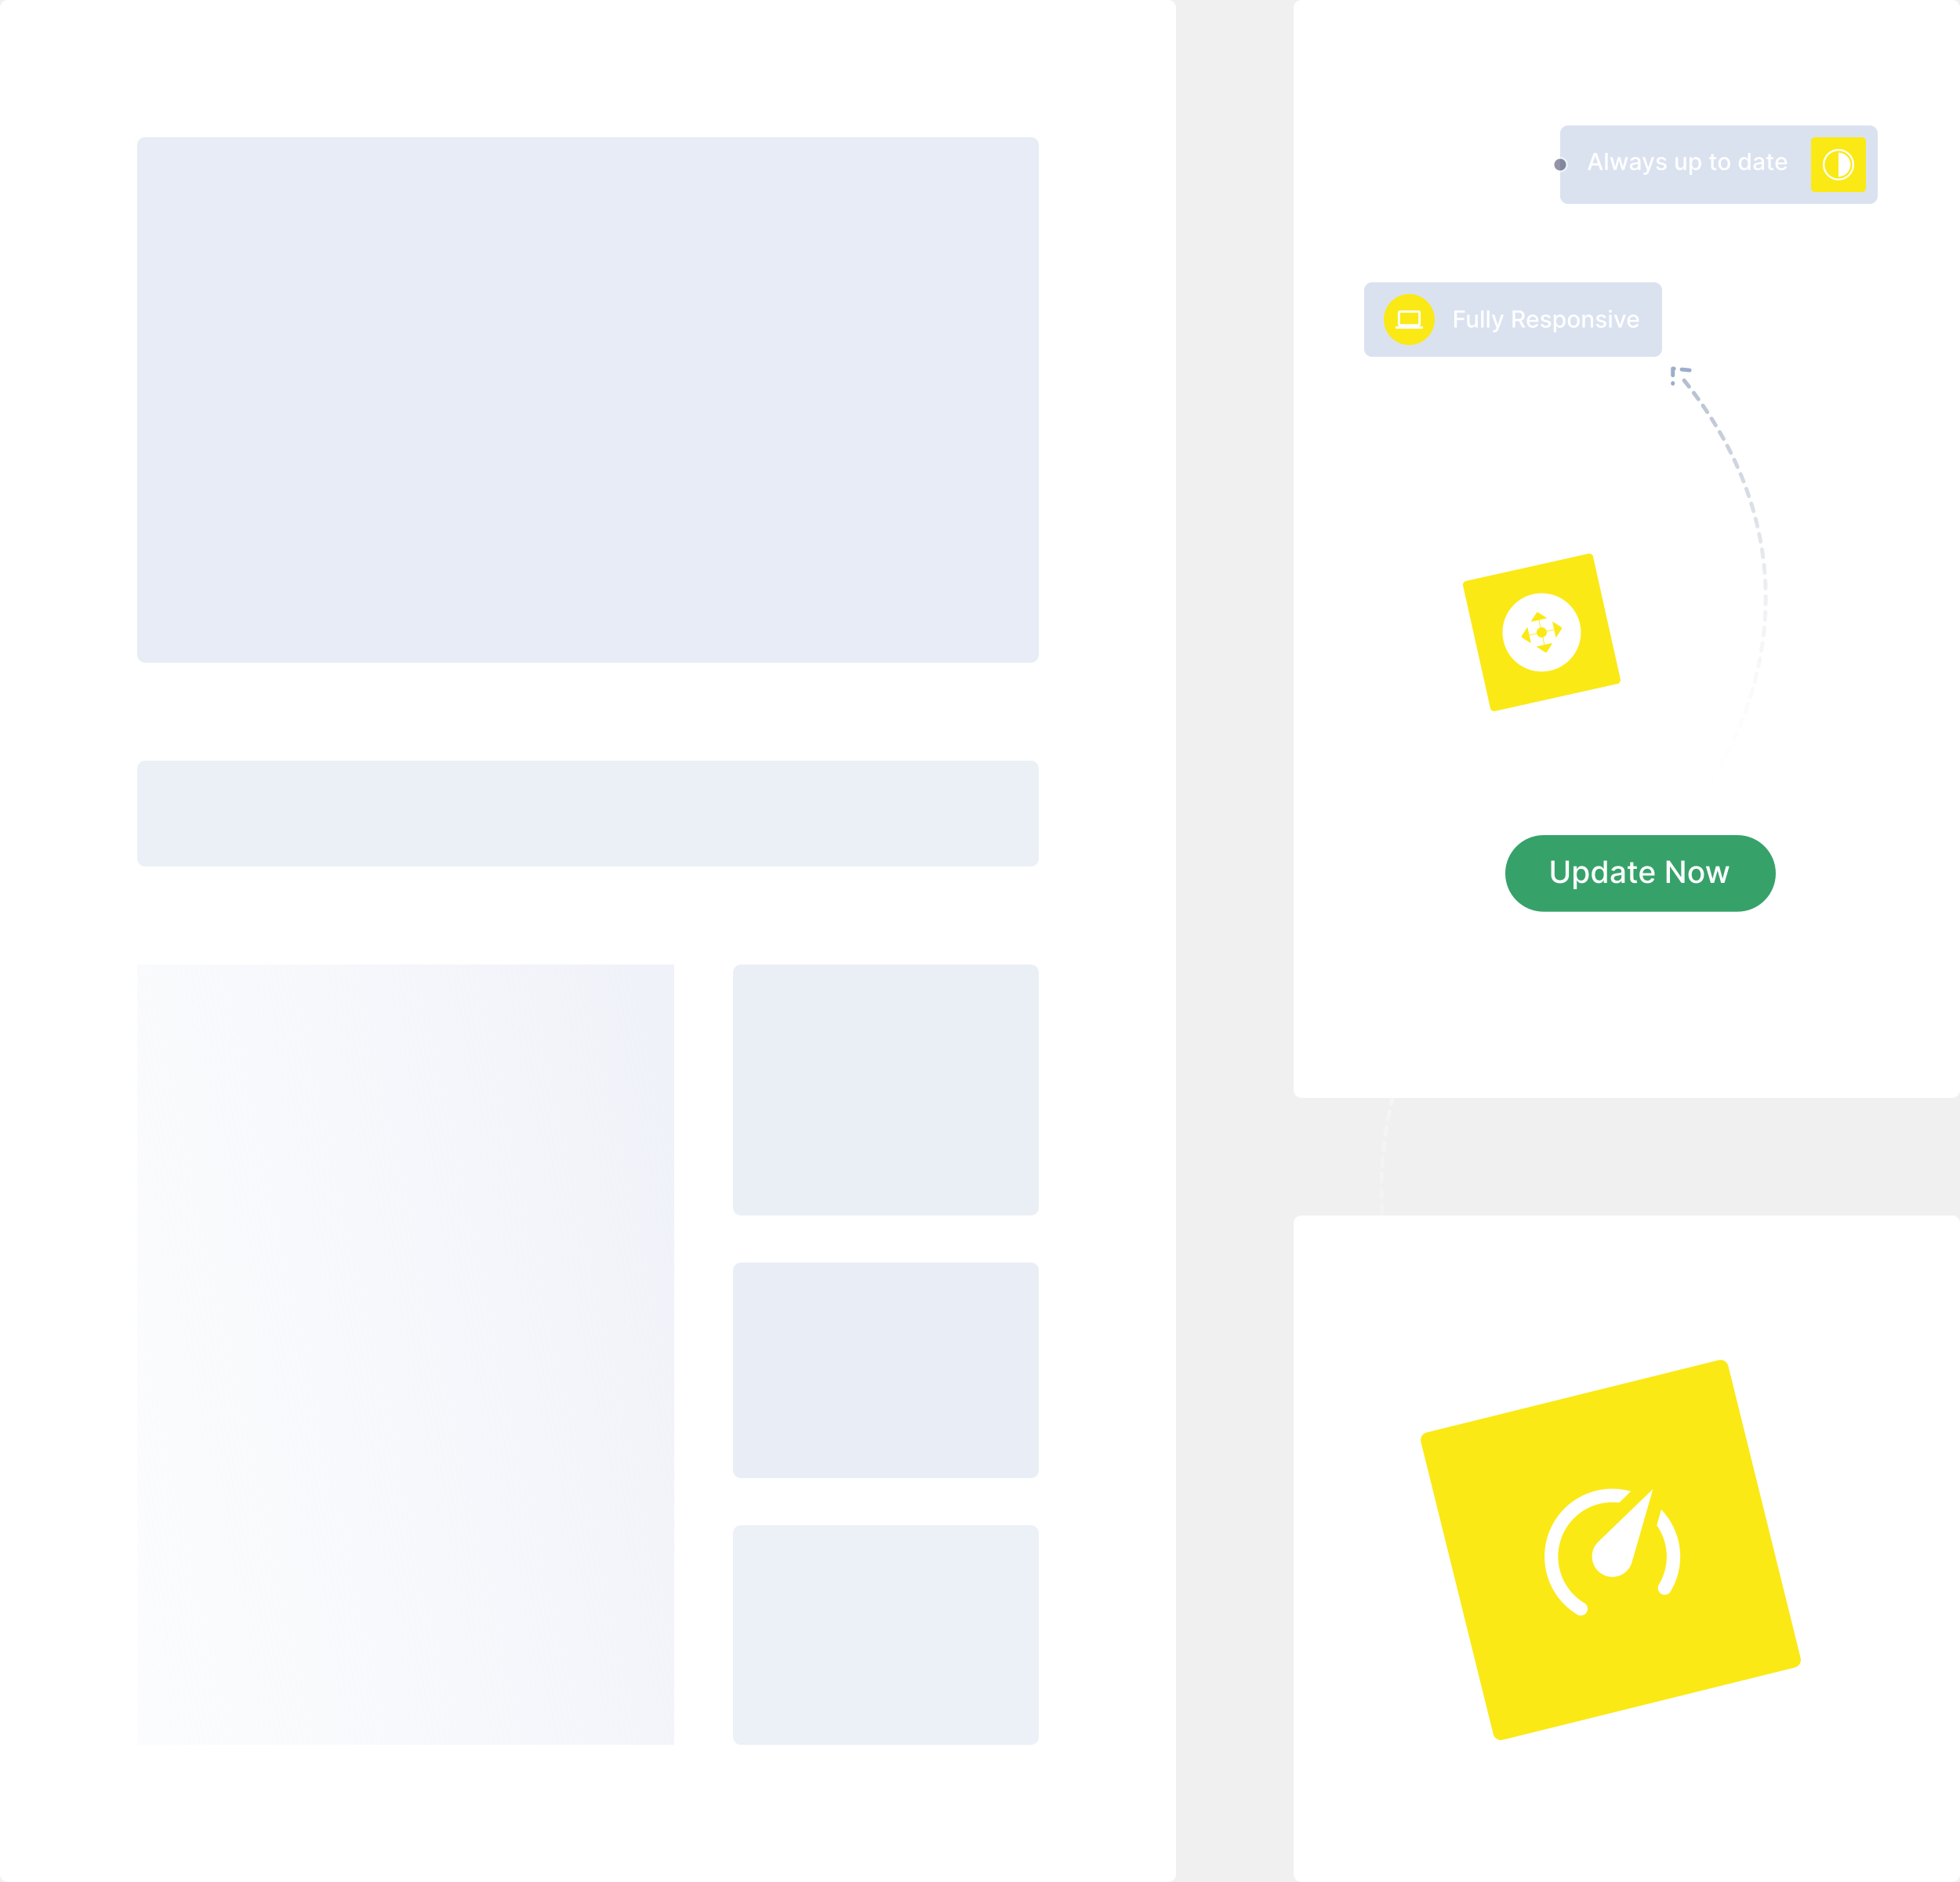
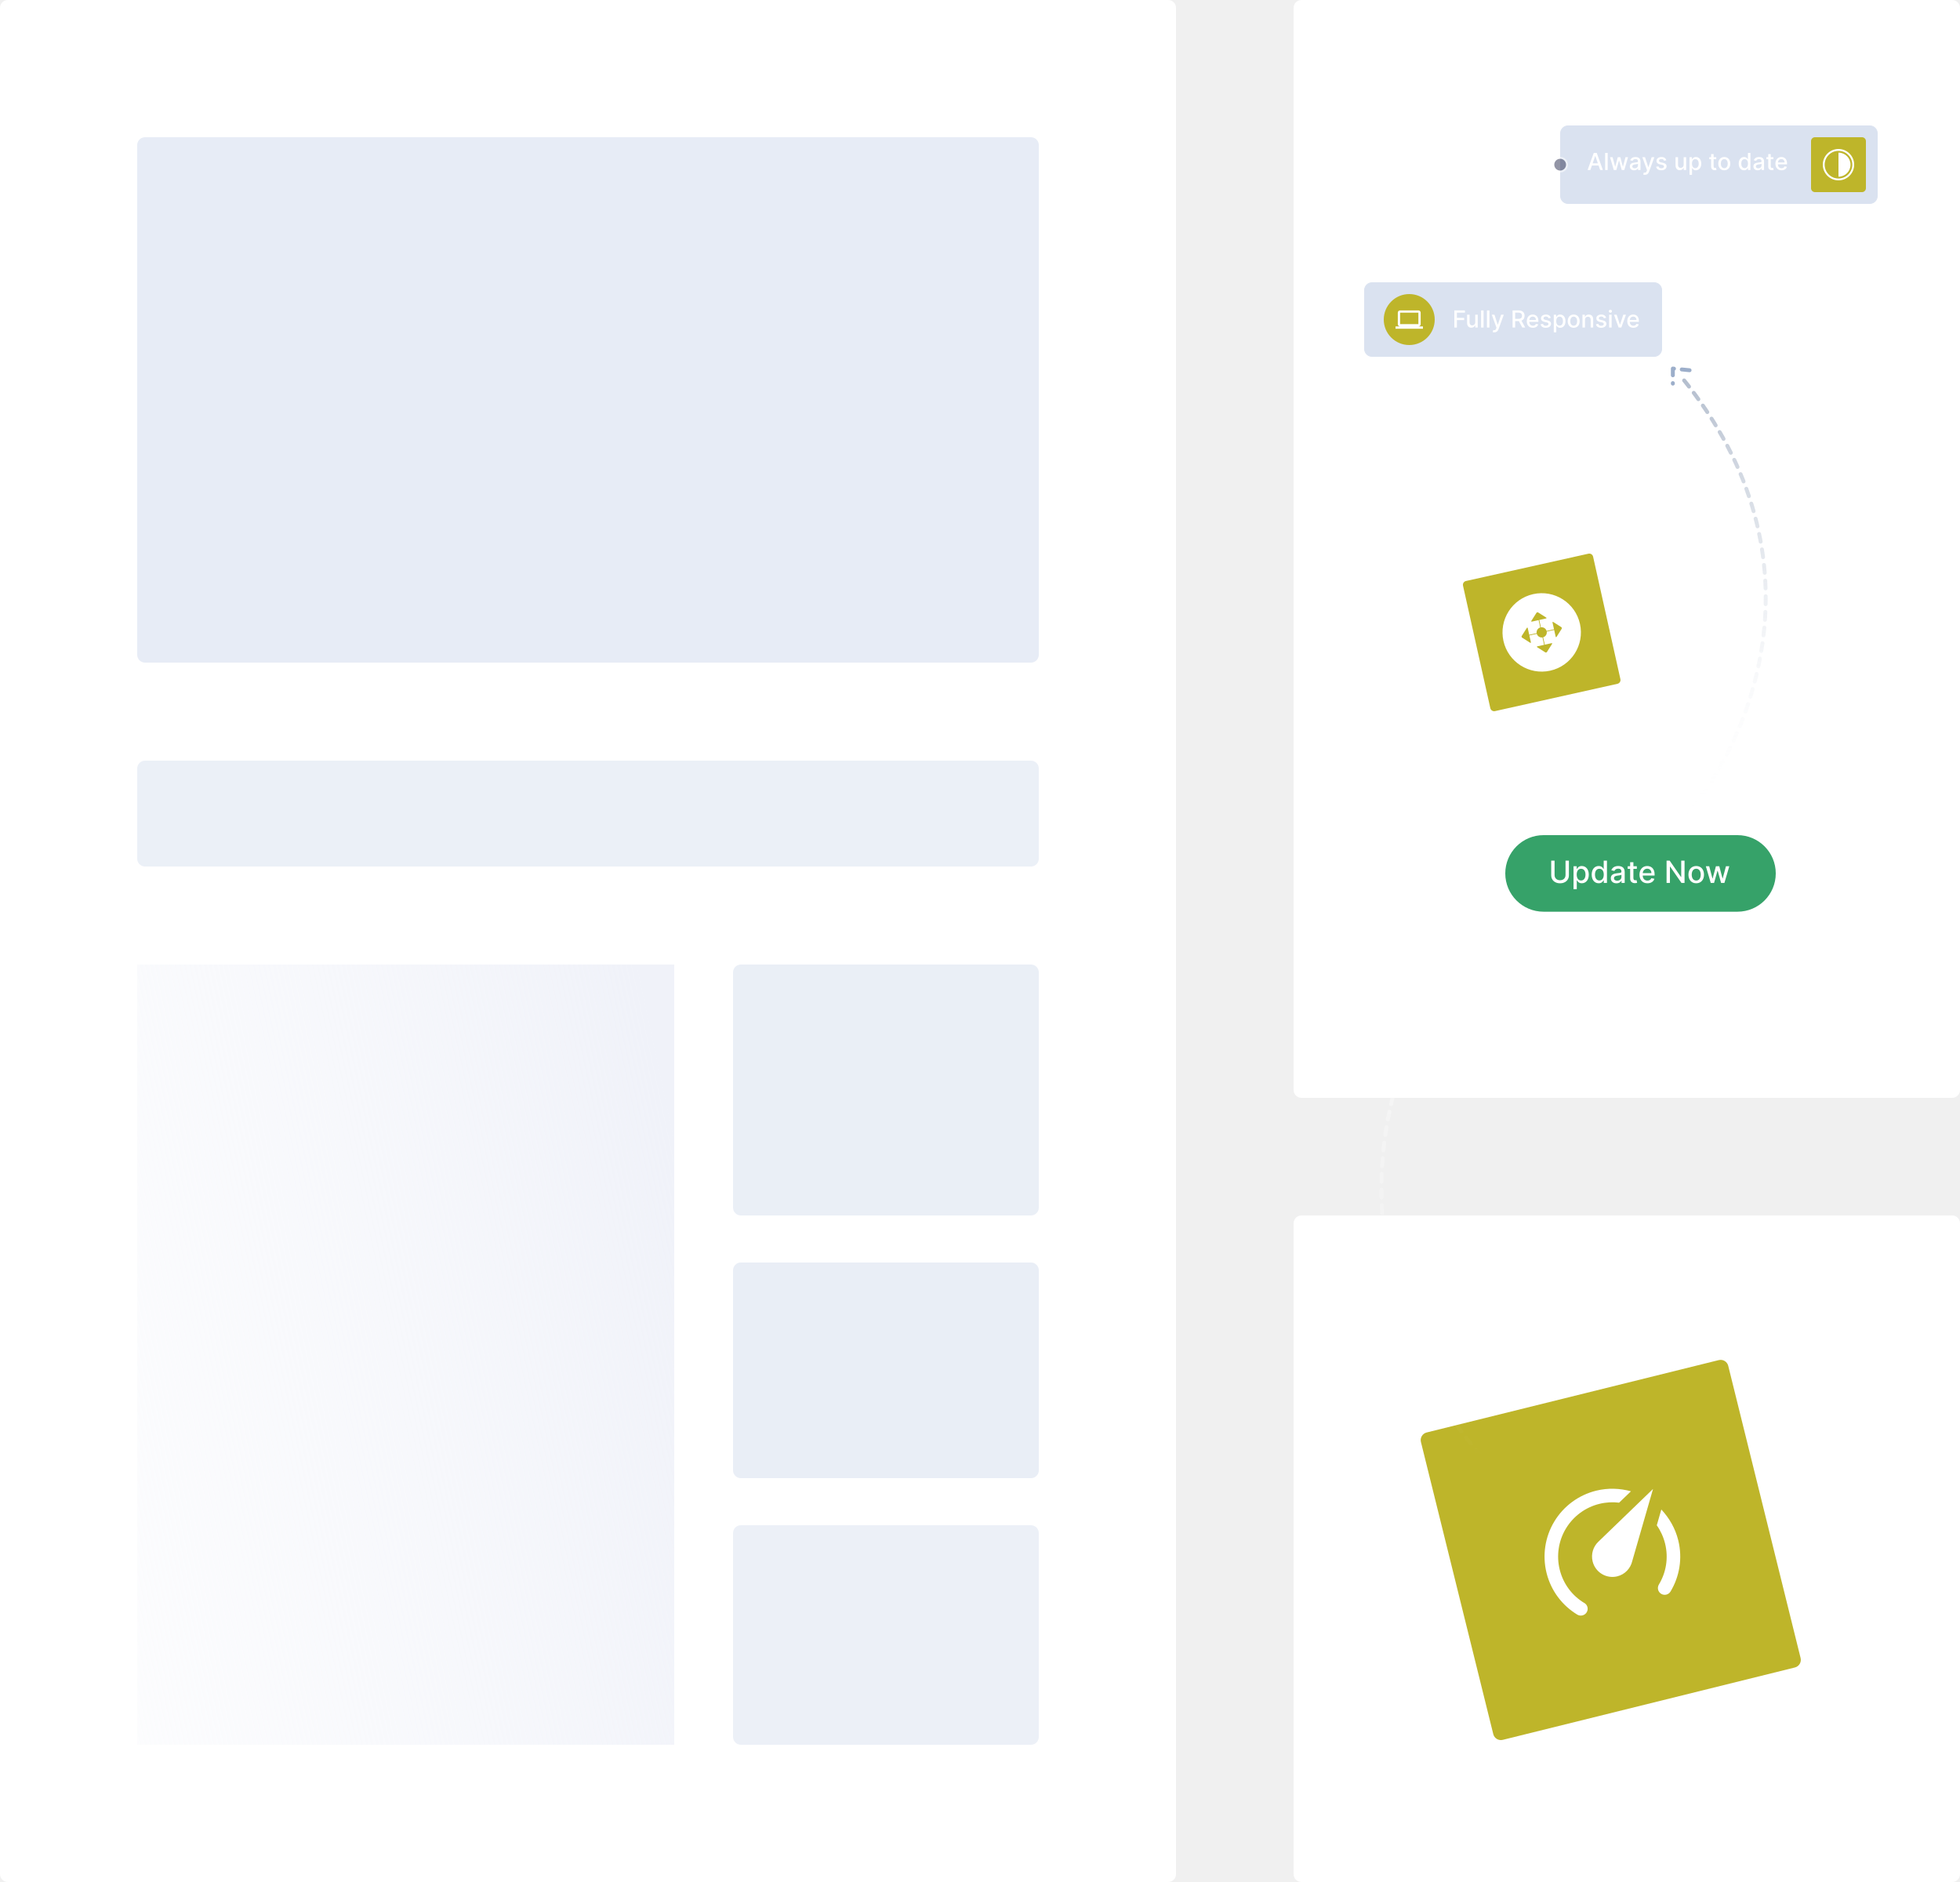
<svg xmlns="http://www.w3.org/2000/svg" width="500" height="480" viewBox="0 0 500 480" fill="none">
  <rect x="330" y="310" width="170" height="170" rx="2" fill="white" />
-   <rect x="362" y="365.831" width="80.765" height="80.765" rx="2" transform="rotate(-13.9128 362 365.831)" fill="#FAE915" />
+   <rect x="362" y="365.831" width="80.765" height="80.765" rx="2" transform="rotate(-13.9128 362 365.831)" fill="#beb52a" />
  <path d="M412.572 402.039C411.235 402.37 409.822 402.156 408.643 401.445C407.464 400.734 406.615 399.584 406.284 398.247C405.818 396.366 406.435 394.466 407.718 393.239L421.691 379.757L416.388 398.152C415.956 400.006 414.538 401.552 412.572 402.039ZM407.162 380.2C410.203 379.447 413.25 379.584 416.061 380.349L413.037 383.256C411.434 383.047 409.675 383.144 407.995 383.56C404.43 384.443 401.363 386.705 399.467 389.85C397.571 392.995 397.002 396.764 397.884 400.328C398.804 404.041 401.131 407.03 404.167 408.846L404.183 408.842C405.001 409.335 405.263 410.393 404.77 411.21C404.277 412.028 403.202 412.294 402.389 411.818C398.595 409.531 395.673 405.797 394.525 401.16C393.421 396.705 394.132 391.994 396.502 388.063C398.873 384.132 402.707 381.304 407.162 380.2ZM428.123 392.838C429.271 397.474 428.43 402.14 426.143 405.934C425.646 406.735 424.587 406.997 423.77 406.504C422.952 406.011 422.69 404.953 423.183 404.135C425.016 401.096 425.683 397.383 424.763 393.67C424.347 391.99 423.612 390.389 422.649 389.023L423.808 384.992C425.826 387.166 427.365 389.78 428.123 392.838Z" fill="white" />
  <rect width="300" height="480" rx="2" fill="white" />
  <rect x="35" y="35" width="230" height="134" rx="2" fill="#DAE2F0" fill-opacity="0.66" />
  <rect opacity="0.53" x="35" y="194" width="230" height="27" rx="2" fill="#DAE2F0" />
  <rect x="35" y="246" width="137" height="199" fill="url(#paint0_linear_1028_1032)" />
  <rect opacity="0.57" x="187" y="246" width="78" height="64" rx="2" fill="#DAE2F0" />
  <rect opacity="0.6" x="187" y="322" width="78" height="55" rx="2" fill="#DAE2F0" />
  <rect opacity="0.5" x="187" y="389" width="78" height="56" rx="2" fill="#DAE2F0" />
  <path d="M377.795 371.295C358.482 349.772 331.574 292.451 378.448 235.356" stroke="url(#paint1_linear_1028_1032)" stroke-linecap="round" stroke-linejoin="round" stroke-dasharray="2 2" />
  <path d="M375.753 233.513L380.883 233V237.617" stroke="url(#paint2_linear_1028_1032)" stroke-linecap="round" stroke-linejoin="round" stroke-dasharray="2 2" />
  <rect x="330" width="170" height="280" rx="2" fill="white" />
  <rect x="384" y="213" width="69" height="19.528" rx="9.764" fill="#36A269" />
  <path d="M399.37 219.51V223.177C399.37 223.948 398.838 224.503 397.972 224.503C397.109 224.503 396.574 223.948 396.574 223.177V219.51H395.717V223.246C395.717 224.439 396.61 225.285 397.972 225.285C399.334 225.285 400.23 224.439 400.23 223.246V219.51H399.37Z" fill="white" />
  <path d="M401.41 226.788H402.239V224.528H402.289C402.439 224.8 402.744 225.274 403.521 225.274C404.553 225.274 405.302 224.447 405.302 223.069C405.302 221.687 404.541 220.875 403.512 220.875C402.722 220.875 402.436 221.357 402.289 221.621H402.22V220.93H401.41V226.788ZM402.222 223.06C402.222 222.17 402.611 221.579 403.335 221.579C404.087 221.579 404.464 222.214 404.464 223.06C404.464 223.915 404.075 224.567 403.335 224.567C402.622 224.567 402.222 223.956 402.222 223.06Z" fill="white" />
  <path d="M407.826 225.274C408.602 225.274 408.908 224.8 409.057 224.528H409.127V225.191H409.937V219.51H409.107V221.621H409.057C408.908 221.357 408.625 220.875 407.831 220.875C406.802 220.875 406.045 221.687 406.045 223.069C406.045 224.447 406.791 225.274 407.826 225.274ZM408.009 224.567C407.268 224.567 406.883 223.915 406.883 223.06C406.883 222.214 407.26 221.579 408.009 221.579C408.733 221.579 409.121 222.17 409.121 223.06C409.121 223.956 408.725 224.567 408.009 224.567Z" fill="white" />
  <path d="M412.36 225.285C413.065 225.285 413.462 224.927 413.62 224.608H413.653V225.191H414.463V222.361C414.463 221.121 413.487 220.875 412.81 220.875C412.039 220.875 411.329 221.185 411.051 221.962L411.831 222.139C411.953 221.837 412.263 221.546 412.821 221.546C413.356 221.546 413.631 221.826 413.631 222.309V222.328C413.631 222.63 413.32 222.625 412.555 222.714C411.747 222.808 410.921 223.019 410.921 223.987C410.921 224.825 411.55 225.285 412.36 225.285ZM412.541 224.619C412.072 224.619 411.734 224.408 411.734 223.998C411.734 223.554 412.127 223.396 412.607 223.332C412.876 223.296 413.514 223.224 413.634 223.105V223.654C413.634 224.159 413.231 224.619 412.541 224.619Z" fill="white" />
  <path d="M417.557 220.93H416.683V219.909H415.853V220.93H415.229V221.596H415.853V224.112C415.851 224.886 416.442 225.26 417.096 225.246C417.36 225.243 417.537 225.194 417.634 225.157L417.485 224.472C417.429 224.483 417.326 224.508 417.193 224.508C416.924 224.508 416.683 224.42 416.683 223.94V221.596H417.557V220.93Z" fill="white" />
  <path d="M420.265 225.277C421.194 225.277 421.851 224.819 422.04 224.126L421.255 223.984C421.105 224.386 420.745 224.592 420.273 224.592C419.563 224.592 419.086 224.131 419.064 223.31H422.093V223.016C422.093 221.476 421.172 220.875 420.206 220.875C419.019 220.875 418.237 221.779 418.237 223.088C418.237 224.411 419.008 225.277 420.265 225.277ZM419.066 222.689C419.1 222.084 419.538 221.56 420.212 221.56C420.856 221.56 421.277 222.037 421.28 222.689H419.066Z" fill="white" />
  <path d="M429.732 219.51H428.883V223.682H428.83L425.94 219.51H425.147V225.191H426.004V221.024H426.057L428.944 225.191H429.732V219.51Z" fill="white" />
  <path d="M432.71 225.277C433.912 225.277 434.697 224.397 434.697 223.08C434.697 221.754 433.912 220.875 432.71 220.875C431.509 220.875 430.724 221.754 430.724 223.08C430.724 224.397 431.509 225.277 432.71 225.277ZM432.713 224.58C431.928 224.58 431.562 223.895 431.562 223.077C431.562 222.261 431.928 221.568 432.713 221.568C433.493 221.568 433.859 222.261 433.859 223.077C433.859 223.895 433.493 224.58 432.713 224.58Z" fill="white" />
  <path d="M436.416 225.191H437.26L438.125 222.114H438.189L439.054 225.191H439.9L441.151 220.93H440.294L439.465 224.045H439.423L438.591 220.93H437.734L436.896 224.059H436.855L436.02 220.93H435.163L436.416 225.191Z" fill="white" />
  <path d="M429.313 209C445.373 191.102 467.749 143.437 428.77 95.96" stroke="url(#paint3_linear_1028_1032)" stroke-linecap="round" stroke-linejoin="round" stroke-dasharray="2 2" />
  <path d="M431.011 94.427L426.746 94V97.839" stroke="#9CAECA" stroke-linecap="round" stroke-linejoin="round" stroke-dasharray="2 2" />
  <path d="M425.919 209.551C429.35 203.094 432.466 187.388 417.488 176.228" stroke="url(#paint4_linear_1028_1032)" stroke-width="0.7" stroke-linecap="round" stroke-linejoin="round" stroke-dasharray="2 2" />
  <rect x="348.1" y="72.1" width="75.8" height="18.8" rx="1.9" fill="#DAE2F0" stroke="#DAE2F0" stroke-width="0.2" />
  <path d="M371 83.538H371.658V81.636H373.512V81.071H371.658V79.742H373.706V79.175H371V83.538Z" fill="white" />
  <path d="M376.333 82.181C376.335 82.737 375.921 83.001 375.563 83.001C375.169 83.001 374.896 82.716 374.896 82.271V80.266H374.259V82.347C374.259 83.159 374.705 83.581 375.333 83.581C375.825 83.581 376.16 83.321 376.311 82.972H376.345V83.538H376.972V80.266H376.333V82.181Z" fill="white" />
  <path d="M378.465 79.175H377.828V83.538H378.465V79.175Z" fill="white" />
  <path d="M379.959 79.175H379.322V83.538H379.959V79.175Z" fill="white" />
  <path d="M381.219 84.766C381.745 84.766 382.077 84.491 382.267 83.975L383.62 80.272L382.932 80.266L382.103 82.805H382.069L381.24 80.266H380.558L381.756 83.581L381.677 83.798C381.515 84.233 381.287 84.269 380.938 84.173L380.784 84.695C380.861 84.729 381.027 84.766 381.219 84.766Z" fill="white" />
  <path d="M385.859 83.538H386.518V81.887H387.413C387.428 81.887 387.44 81.887 387.455 81.887L388.342 83.538H389.092L388.124 81.772C388.659 81.574 388.925 81.129 388.925 80.543C388.925 79.739 388.427 79.175 387.415 79.175H385.859V83.538ZM386.518 81.32V79.739H387.344C387.994 79.739 388.263 80.048 388.263 80.543C388.263 81.035 387.994 81.32 387.353 81.32H386.518Z" fill="white" />
  <path d="M391.045 83.604C391.759 83.604 392.264 83.253 392.409 82.72L391.806 82.612C391.691 82.921 391.414 83.078 391.051 83.078C390.506 83.078 390.139 82.724 390.122 82.094H392.449V81.868C392.449 80.685 391.742 80.223 391 80.223C390.088 80.223 389.487 80.918 389.487 81.923C389.487 82.94 390.08 83.604 391.045 83.604ZM390.124 81.617C390.15 81.152 390.487 80.749 391.004 80.749C391.499 80.749 391.823 81.116 391.825 81.617H390.124Z" fill="white" />
  <path d="M395.608 81.065C395.476 80.555 395.078 80.223 394.37 80.223C393.631 80.223 393.107 80.613 393.107 81.192C393.107 81.657 393.388 81.966 394.002 82.102L394.556 82.224C394.871 82.294 395.018 82.435 395.018 82.639C395.018 82.893 394.748 83.091 394.33 83.091C393.949 83.091 393.703 82.927 393.627 82.605L393.011 82.699C393.118 83.278 393.599 83.604 394.334 83.604C395.125 83.604 395.672 83.185 395.672 82.592C395.672 82.13 395.378 81.844 394.777 81.706L394.257 81.587C393.897 81.501 393.742 81.38 393.744 81.158C393.742 80.907 394.015 80.728 394.377 80.728C394.773 80.728 394.956 80.947 395.031 81.167L395.608 81.065Z" fill="white" />
  <path d="M396.373 84.766H397.01V83.029H397.048C397.163 83.238 397.398 83.602 397.994 83.602C398.787 83.602 399.362 82.967 399.362 81.908C399.362 80.847 398.778 80.223 397.988 80.223C397.381 80.223 397.161 80.594 397.048 80.796H396.995V80.266H396.373V84.766ZM396.997 81.902C396.997 81.218 397.295 80.764 397.851 80.764C398.429 80.764 398.719 81.252 398.719 81.902C398.719 82.558 398.42 83.059 397.851 83.059C397.304 83.059 396.997 82.59 396.997 81.902Z" fill="white" />
  <path d="M401.454 83.604C402.377 83.604 402.98 82.929 402.98 81.917C402.98 80.898 402.377 80.223 401.454 80.223C400.532 80.223 399.929 80.898 399.929 81.917C399.929 82.929 400.532 83.604 401.454 83.604ZM401.456 83.07C400.854 83.07 400.572 82.543 400.572 81.915C400.572 81.288 400.854 80.756 401.456 80.756C402.055 80.756 402.336 81.288 402.336 81.915C402.336 82.543 402.055 83.07 401.456 83.07Z" fill="white" />
  <path d="M404.328 81.595C404.328 81.073 404.648 80.775 405.091 80.775C405.523 80.775 405.786 81.058 405.786 81.533V83.538H406.423V81.457C406.423 80.647 405.977 80.223 405.308 80.223C404.816 80.223 404.494 80.451 404.343 80.798H404.303V80.266H403.691V83.538H404.328V81.595Z" fill="white" />
  <path d="M409.729 81.065C409.597 80.555 409.199 80.223 408.491 80.223C407.752 80.223 407.228 80.613 407.228 81.192C407.228 81.657 407.509 81.966 408.123 82.102L408.677 82.224C408.992 82.294 409.139 82.435 409.139 82.639C409.139 82.893 408.869 83.091 408.451 83.091C408.07 83.091 407.825 82.927 407.748 82.605L407.132 82.699C407.239 83.278 407.72 83.604 408.455 83.604C409.246 83.604 409.793 83.185 409.793 82.592C409.793 82.13 409.499 81.844 408.898 81.706L408.379 81.587C408.018 81.501 407.863 81.38 407.865 81.158C407.863 80.907 408.136 80.728 408.498 80.728C408.894 80.728 409.077 80.947 409.152 81.167L409.729 81.065Z" fill="white" />
  <path d="M410.494 83.538H411.131V80.266H410.494V83.538ZM410.816 79.761C411.035 79.761 411.218 79.59 411.218 79.381C411.218 79.173 411.035 79 410.816 79C410.594 79 410.413 79.173 410.413 79.381C410.413 79.59 410.594 79.761 410.816 79.761Z" fill="white" />
  <path d="M414.788 80.266H414.104L413.277 82.784H413.243L412.414 80.266H411.73L412.919 83.538H413.601L414.788 80.266Z" fill="white" />
  <path d="M416.68 83.604C417.393 83.604 417.898 83.253 418.043 82.72L417.44 82.612C417.325 82.921 417.048 83.078 416.686 83.078C416.141 83.078 415.774 82.724 415.757 82.094H418.084V81.868C418.084 80.685 417.376 80.223 416.635 80.223C415.723 80.223 415.122 80.918 415.122 81.923C415.122 82.94 415.714 83.604 416.68 83.604ZM415.759 81.617C415.785 81.152 416.121 80.749 416.639 80.749C417.134 80.749 417.457 81.116 417.46 81.617H415.759Z" fill="white" />
-   <circle cx="359.5" cy="81.5" r="6.5" fill="#FAE915" />
+   <circle cx="359.5" cy="81.5" r="6.5" fill="#beb52a" />
  <path d="M357.167 79.75H361.833V82.667H357.167V79.75ZM361.833 83.25C361.988 83.25 362.136 83.189 362.246 83.079C362.355 82.97 362.417 82.822 362.417 82.667V79.75C362.417 79.427 362.154 79.167 361.833 79.167H357.167C356.843 79.167 356.583 79.427 356.583 79.75V82.667C356.583 82.822 356.645 82.97 356.754 83.079C356.864 83.189 357.012 83.25 357.167 83.25H356V83.834H363V83.25H361.833Z" fill="white" />
-   <rect x="373" y="148.4" width="34" height="34" rx="1" transform="rotate(-12.5713 373 148.4)" fill="#FAE915" />
+   <rect x="373" y="148.4" width="34" height="34" rx="1" transform="rotate(-12.5713 373 148.4)" fill="#beb52a" />
  <circle cx="393.293" cy="161.293" r="10" transform="rotate(-12.5713 393.293 161.293)" fill="white" />
  <g clip-path="url(#clip0_1028_1032)">
-     <path d="M398.281 159.94L396.256 158.653C396.106 158.557 396.015 158.621 396.054 158.795L396.433 160.496L394.539 160.918C394.355 160.293 393.738 159.901 393.094 160L392.675 158.119L394.375 157.74C394.55 157.701 394.569 157.592 394.418 157.496L392.393 156.21C392.242 156.114 392.043 156.159 391.948 156.309L390.661 158.334C390.565 158.485 390.629 158.575 390.803 158.536L392.504 158.157L392.923 160.037C392.298 160.222 391.905 160.838 392.005 161.482L390.111 161.905L389.732 160.205C389.693 160.031 389.584 160.012 389.489 160.162L388.202 162.188C388.106 162.338 388.151 162.537 388.301 162.633L390.326 163.919C390.477 164.015 390.567 163.952 390.528 163.777L390.149 162.076L392.04 161.654C392.225 162.279 392.842 162.671 393.486 162.572L393.908 164.463L392.208 164.842C392.034 164.881 392.015 164.99 392.165 165.086L394.191 166.372C394.341 166.468 394.54 166.424 394.636 166.273L395.923 164.248C396.018 164.097 395.955 164.007 395.78 164.046L394.082 164.425L393.661 162.535C394.286 162.35 394.678 161.734 394.579 161.09L396.471 160.668L396.85 162.369C396.889 162.543 396.997 162.562 397.093 162.412L398.38 160.386C398.476 160.236 398.432 160.035 398.281 159.94Z" fill="#FAE915" />
+     <path d="M398.281 159.94L396.256 158.653C396.106 158.557 396.015 158.621 396.054 158.795L396.433 160.496L394.539 160.918C394.355 160.293 393.738 159.901 393.094 160L392.675 158.119L394.375 157.74C394.55 157.701 394.569 157.592 394.418 157.496L392.393 156.21C392.242 156.114 392.043 156.159 391.948 156.309L390.661 158.334C390.565 158.485 390.629 158.575 390.803 158.536L392.504 158.157L392.923 160.037C392.298 160.222 391.905 160.838 392.005 161.482L390.111 161.905L389.732 160.205C389.693 160.031 389.584 160.012 389.489 160.162L388.202 162.188C388.106 162.338 388.151 162.537 388.301 162.633L390.326 163.919C390.477 164.015 390.567 163.952 390.528 163.777L390.149 162.076L392.04 161.654C392.225 162.279 392.842 162.671 393.486 162.572L393.908 164.463L392.208 164.842C392.034 164.881 392.015 164.99 392.165 165.086L394.191 166.372C394.341 166.468 394.54 166.424 394.636 166.273L395.923 164.248C396.018 164.097 395.955 164.007 395.78 164.046L394.082 164.425L393.661 162.535C394.286 162.35 394.678 161.734 394.579 161.09L396.471 160.668L396.85 162.369C396.889 162.543 396.997 162.562 397.093 162.412L398.38 160.386C398.476 160.236 398.432 160.035 398.281 159.94Z" fill="#beb52a" />
  </g>
  <rect x="398.1" y="32.1" width="80.8" height="19.8" rx="1.9" fill="#DAE2F0" stroke="#DAE2F0" stroke-width="0.2" />
-   <rect x="462" y="35" width="14" height="14" rx="1" fill="#FAE915" />
+   <rect x="462" y="35" width="14" height="14" rx="1" fill="#beb52a" />
  <path d="M468.998 38C466.791 38 465 39.791 465 41.998C465 44.209 466.791 46 468.998 46C471.209 46 473 44.209 473 41.998C473 39.791 471.209 38 468.998 38ZM469 45.524C467.054 45.524 465.476 43.946 465.476 42C465.476 40.054 467.054 38.476 469 38.476C470.946 38.476 472.524 40.054 472.524 42C472.524 43.946 470.946 45.524 469 45.524ZM469 38.928V45.069C470.694 45.069 472.071 43.692 472.071 41.998C472.071 40.308 470.694 38.928 469 38.928Z" fill="white" />
  <path d="M405.699 43.364L406.099 42.209H407.804L408.202 43.364H408.901L407.331 39H406.57L405 43.364H405.699ZM406.291 41.655L406.935 39.793H406.969L407.612 41.655H406.291Z" fill="white" />
  <path d="M410.117 39H409.48V43.364H410.117V39Z" fill="white" />
  <path d="M411.684 43.364H412.332L412.996 41.001H413.045L413.71 43.364H414.36L415.321 40.091H414.663L414.026 42.484H413.994L413.354 40.091H412.696L412.053 42.494H412.021L411.379 40.091H410.721L411.684 43.364Z" fill="white" />
  <path d="M416.878 43.436C417.419 43.436 417.724 43.161 417.845 42.916H417.871V43.364H418.493V41.19C418.493 40.238 417.743 40.048 417.223 40.048C416.631 40.048 416.085 40.287 415.872 40.883L416.471 41.02C416.565 40.788 416.803 40.564 417.232 40.564C417.643 40.564 417.854 40.779 417.854 41.15V41.165C417.854 41.397 417.615 41.393 417.027 41.461C416.407 41.533 415.772 41.695 415.772 42.439C415.772 43.082 416.256 43.436 416.878 43.436ZM417.017 42.925C416.656 42.925 416.396 42.763 416.396 42.447C416.396 42.106 416.699 41.985 417.068 41.936C417.274 41.908 417.764 41.853 417.856 41.761V42.183C417.856 42.571 417.547 42.925 417.017 42.925Z" fill="white" />
  <path d="M419.627 44.591C420.153 44.591 420.486 44.316 420.675 43.8L422.028 40.097L421.34 40.091L420.511 42.631H420.477L419.648 40.091H418.967L420.164 43.406L420.085 43.624C419.923 44.058 419.695 44.094 419.346 43.999L419.192 44.521C419.269 44.555 419.435 44.591 419.627 44.591Z" fill="white" />
  <path d="M425.081 40.89C424.949 40.381 424.551 40.048 423.843 40.048C423.104 40.048 422.58 40.438 422.58 41.018C422.58 41.482 422.861 41.791 423.475 41.928L424.029 42.049C424.344 42.119 424.491 42.26 424.491 42.465C424.491 42.718 424.22 42.916 423.803 42.916C423.421 42.916 423.176 42.752 423.1 42.43L422.484 42.524C422.59 43.104 423.072 43.43 423.807 43.43C424.597 43.43 425.145 43.01 425.145 42.418C425.145 41.955 424.851 41.67 424.25 41.531L423.73 41.412C423.37 41.327 423.215 41.205 423.217 40.984C423.215 40.732 423.487 40.553 423.85 40.553C424.246 40.553 424.429 40.773 424.504 40.992L425.081 40.89Z" fill="white" />
  <path d="M429.507 42.006C429.509 42.562 429.095 42.827 428.737 42.827C428.343 42.827 428.07 42.541 428.07 42.096V40.091H427.433V42.173C427.433 42.984 427.879 43.406 428.507 43.406C428.999 43.406 429.334 43.146 429.485 42.797H429.519V43.364H430.146V40.091H429.507V42.006Z" fill="white" />
  <path d="M431.002 44.591H431.639V42.854H431.677C431.792 43.063 432.027 43.428 432.623 43.428C433.416 43.428 433.991 42.793 433.991 41.734C433.991 40.673 433.407 40.048 432.617 40.048C432.01 40.048 431.79 40.419 431.677 40.621H431.624V40.091H431.002V44.591ZM431.626 41.727C431.626 41.043 431.924 40.59 432.48 40.59C433.058 40.59 433.348 41.077 433.348 41.727C433.348 42.383 433.049 42.884 432.48 42.884C431.933 42.884 431.626 42.416 431.626 41.727Z" fill="white" />
  <path d="M437.82 40.091H437.149V39.307H436.512V40.091H436.033V40.602H436.512V42.535C436.51 43.129 436.964 43.417 437.467 43.406C437.669 43.404 437.806 43.366 437.88 43.338L437.765 42.812C437.722 42.82 437.644 42.84 437.541 42.84C437.335 42.84 437.149 42.771 437.149 42.403V40.602H437.82V40.091Z" fill="white" />
  <path d="M439.869 43.43C440.791 43.43 441.394 42.754 441.394 41.742C441.394 40.724 440.791 40.048 439.869 40.048C438.946 40.048 438.343 40.724 438.343 41.742C438.343 42.754 438.946 43.43 439.869 43.43ZM439.871 42.895C439.268 42.895 438.987 42.369 438.987 41.74C438.987 41.114 439.268 40.581 439.871 40.581C440.469 40.581 440.751 41.114 440.751 41.74C440.751 42.369 440.469 42.895 439.871 42.895Z" fill="white" />
  <path d="M444.918 43.428C445.515 43.428 445.749 43.063 445.864 42.854H445.918V43.364H446.54V39H445.903V40.621H445.864C445.749 40.419 445.532 40.048 444.923 40.048C444.132 40.048 443.55 40.673 443.55 41.734C443.55 42.793 444.124 43.428 444.918 43.428ZM445.059 42.884C444.49 42.884 444.194 42.383 444.194 41.727C444.194 41.077 444.484 40.59 445.059 40.59C445.615 40.59 445.913 41.043 445.913 41.727C445.913 42.416 445.609 42.884 445.059 42.884Z" fill="white" />
  <path d="M448.401 43.436C448.943 43.436 449.247 43.161 449.369 42.916H449.394V43.364H450.017V41.19C450.017 40.238 449.267 40.048 448.747 40.048C448.154 40.048 447.609 40.287 447.396 40.883L447.994 41.02C448.088 40.788 448.327 40.564 448.755 40.564C449.166 40.564 449.377 40.779 449.377 41.15V41.165C449.377 41.397 449.139 41.393 448.551 41.461C447.931 41.533 447.296 41.695 447.296 42.439C447.296 43.082 447.779 43.436 448.401 43.436ZM448.54 42.925C448.18 42.925 447.92 42.763 447.92 42.447C447.92 42.106 448.222 41.985 448.591 41.936C448.798 41.908 449.288 41.853 449.379 41.761V42.183C449.379 42.571 449.07 42.925 448.54 42.925Z" fill="white" />
  <path d="M452.393 40.091H451.722V39.307H451.085V40.091H450.605V40.602H451.085V42.535C451.082 43.129 451.536 43.417 452.039 43.406C452.241 43.404 452.378 43.366 452.452 43.338L452.337 42.812C452.295 42.82 452.216 42.84 452.114 42.84C451.907 42.84 451.722 42.771 451.722 42.403V40.602H452.393V40.091Z" fill="white" />
  <path d="M454.473 43.43C455.187 43.43 455.692 43.078 455.836 42.545L455.233 42.437C455.118 42.746 454.841 42.903 454.479 42.903C453.934 42.903 453.567 42.55 453.55 41.919H455.877V41.693C455.877 40.511 455.17 40.048 454.428 40.048C453.516 40.048 452.915 40.743 452.915 41.749C452.915 42.765 453.508 43.43 454.473 43.43ZM453.552 41.442C453.578 40.977 453.915 40.575 454.432 40.575C454.927 40.575 455.251 40.941 455.253 41.442H453.552Z" fill="white" />
  <circle opacity="0.5" cx="398" cy="42" r="1.75" fill="#282C4D" stroke="white" stroke-width="0.5" />
  <line x1="347" y1="41.75" x2="396" y2="41.75" stroke="url(#paint5_linear_1028_1032)" stroke-width="0.5" />
  <defs>
    <linearGradient id="paint0_linear_1028_1032" x1="156.747" y1="216.683" x2="-149.033" y2="282.186" gradientUnits="userSpaceOnUse">
      <stop stop-color="#F0F2F9" />
      <stop offset="1" stop-color="white" stop-opacity="0" />
    </linearGradient>
    <linearGradient id="paint1_linear_1028_1032" x1="374.3" y1="234.975" x2="361.897" y2="369.833" gradientUnits="userSpaceOnUse">
      <stop stop-color="white" stop-opacity="0.48" />
      <stop offset="1" stop-color="white" stop-opacity="0" />
    </linearGradient>
    <linearGradient id="paint2_linear_1028_1032" x1="378.318" y1="233" x2="378.318" y2="237.617" gradientUnits="userSpaceOnUse">
      <stop stop-color="white" stop-opacity="0.55" />
      <stop offset="1" stop-color="white" stop-opacity="0.62" />
    </linearGradient>
    <linearGradient id="paint3_linear_1028_1032" x1="432.22" y1="95.642" x2="442.533" y2="207.784" gradientUnits="userSpaceOnUse">
      <stop stop-color="#5F7597" stop-opacity="0.48" />
      <stop offset="1" stop-color="white" stop-opacity="0" />
    </linearGradient>
    <linearGradient id="paint4_linear_1028_1032" x1="418.483" y1="175.882" x2="429.732" y2="208.225" gradientUnits="userSpaceOnUse">
      <stop stop-color="white" stop-opacity="0.48" />
      <stop offset="1" stop-color="white" stop-opacity="0" />
    </linearGradient>
    <linearGradient id="paint5_linear_1028_1032" x1="396" y1="42" x2="359.25" y2="42" gradientUnits="userSpaceOnUse">
      <stop stop-color="white" stop-opacity="0.28" />
      <stop offset="1" stop-color="white" stop-opacity="0" />
    </linearGradient>
    <clipPath id="clip0_1028_1032">
      <rect width="12" height="12" fill="white" transform="translate(386.13 156.742) rotate(-12.5713)" />
    </clipPath>
  </defs>
</svg>
